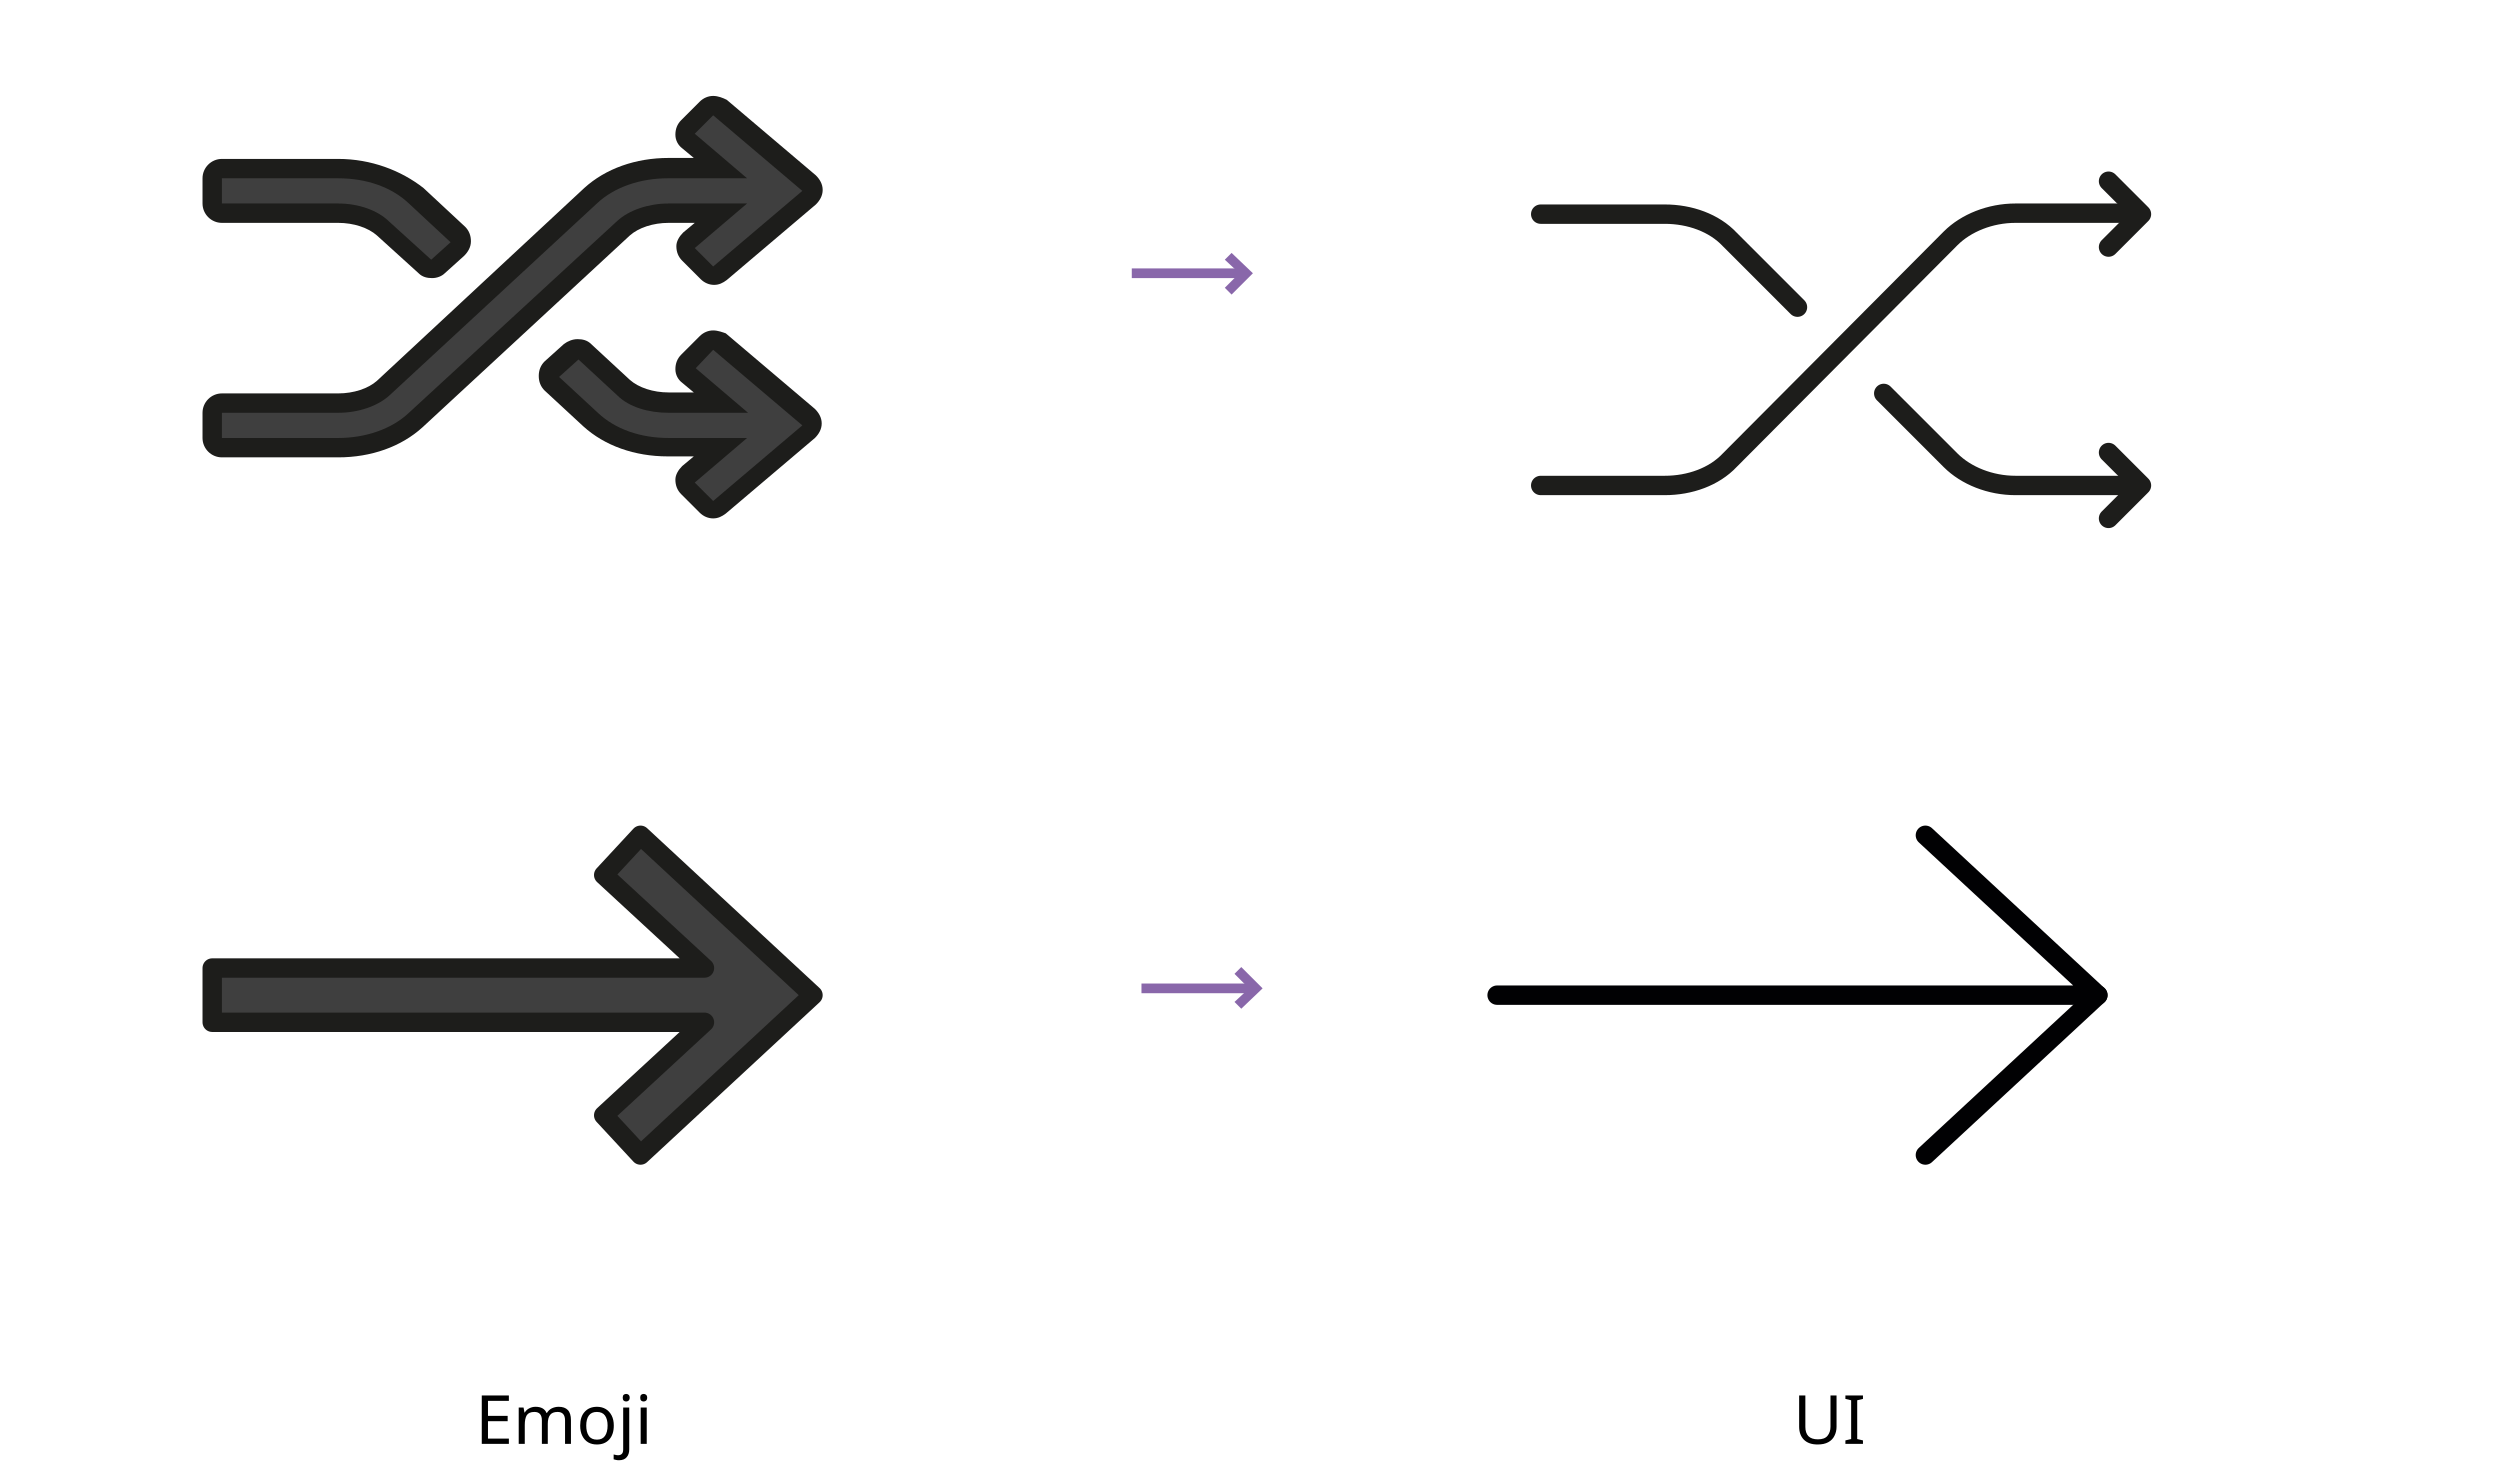
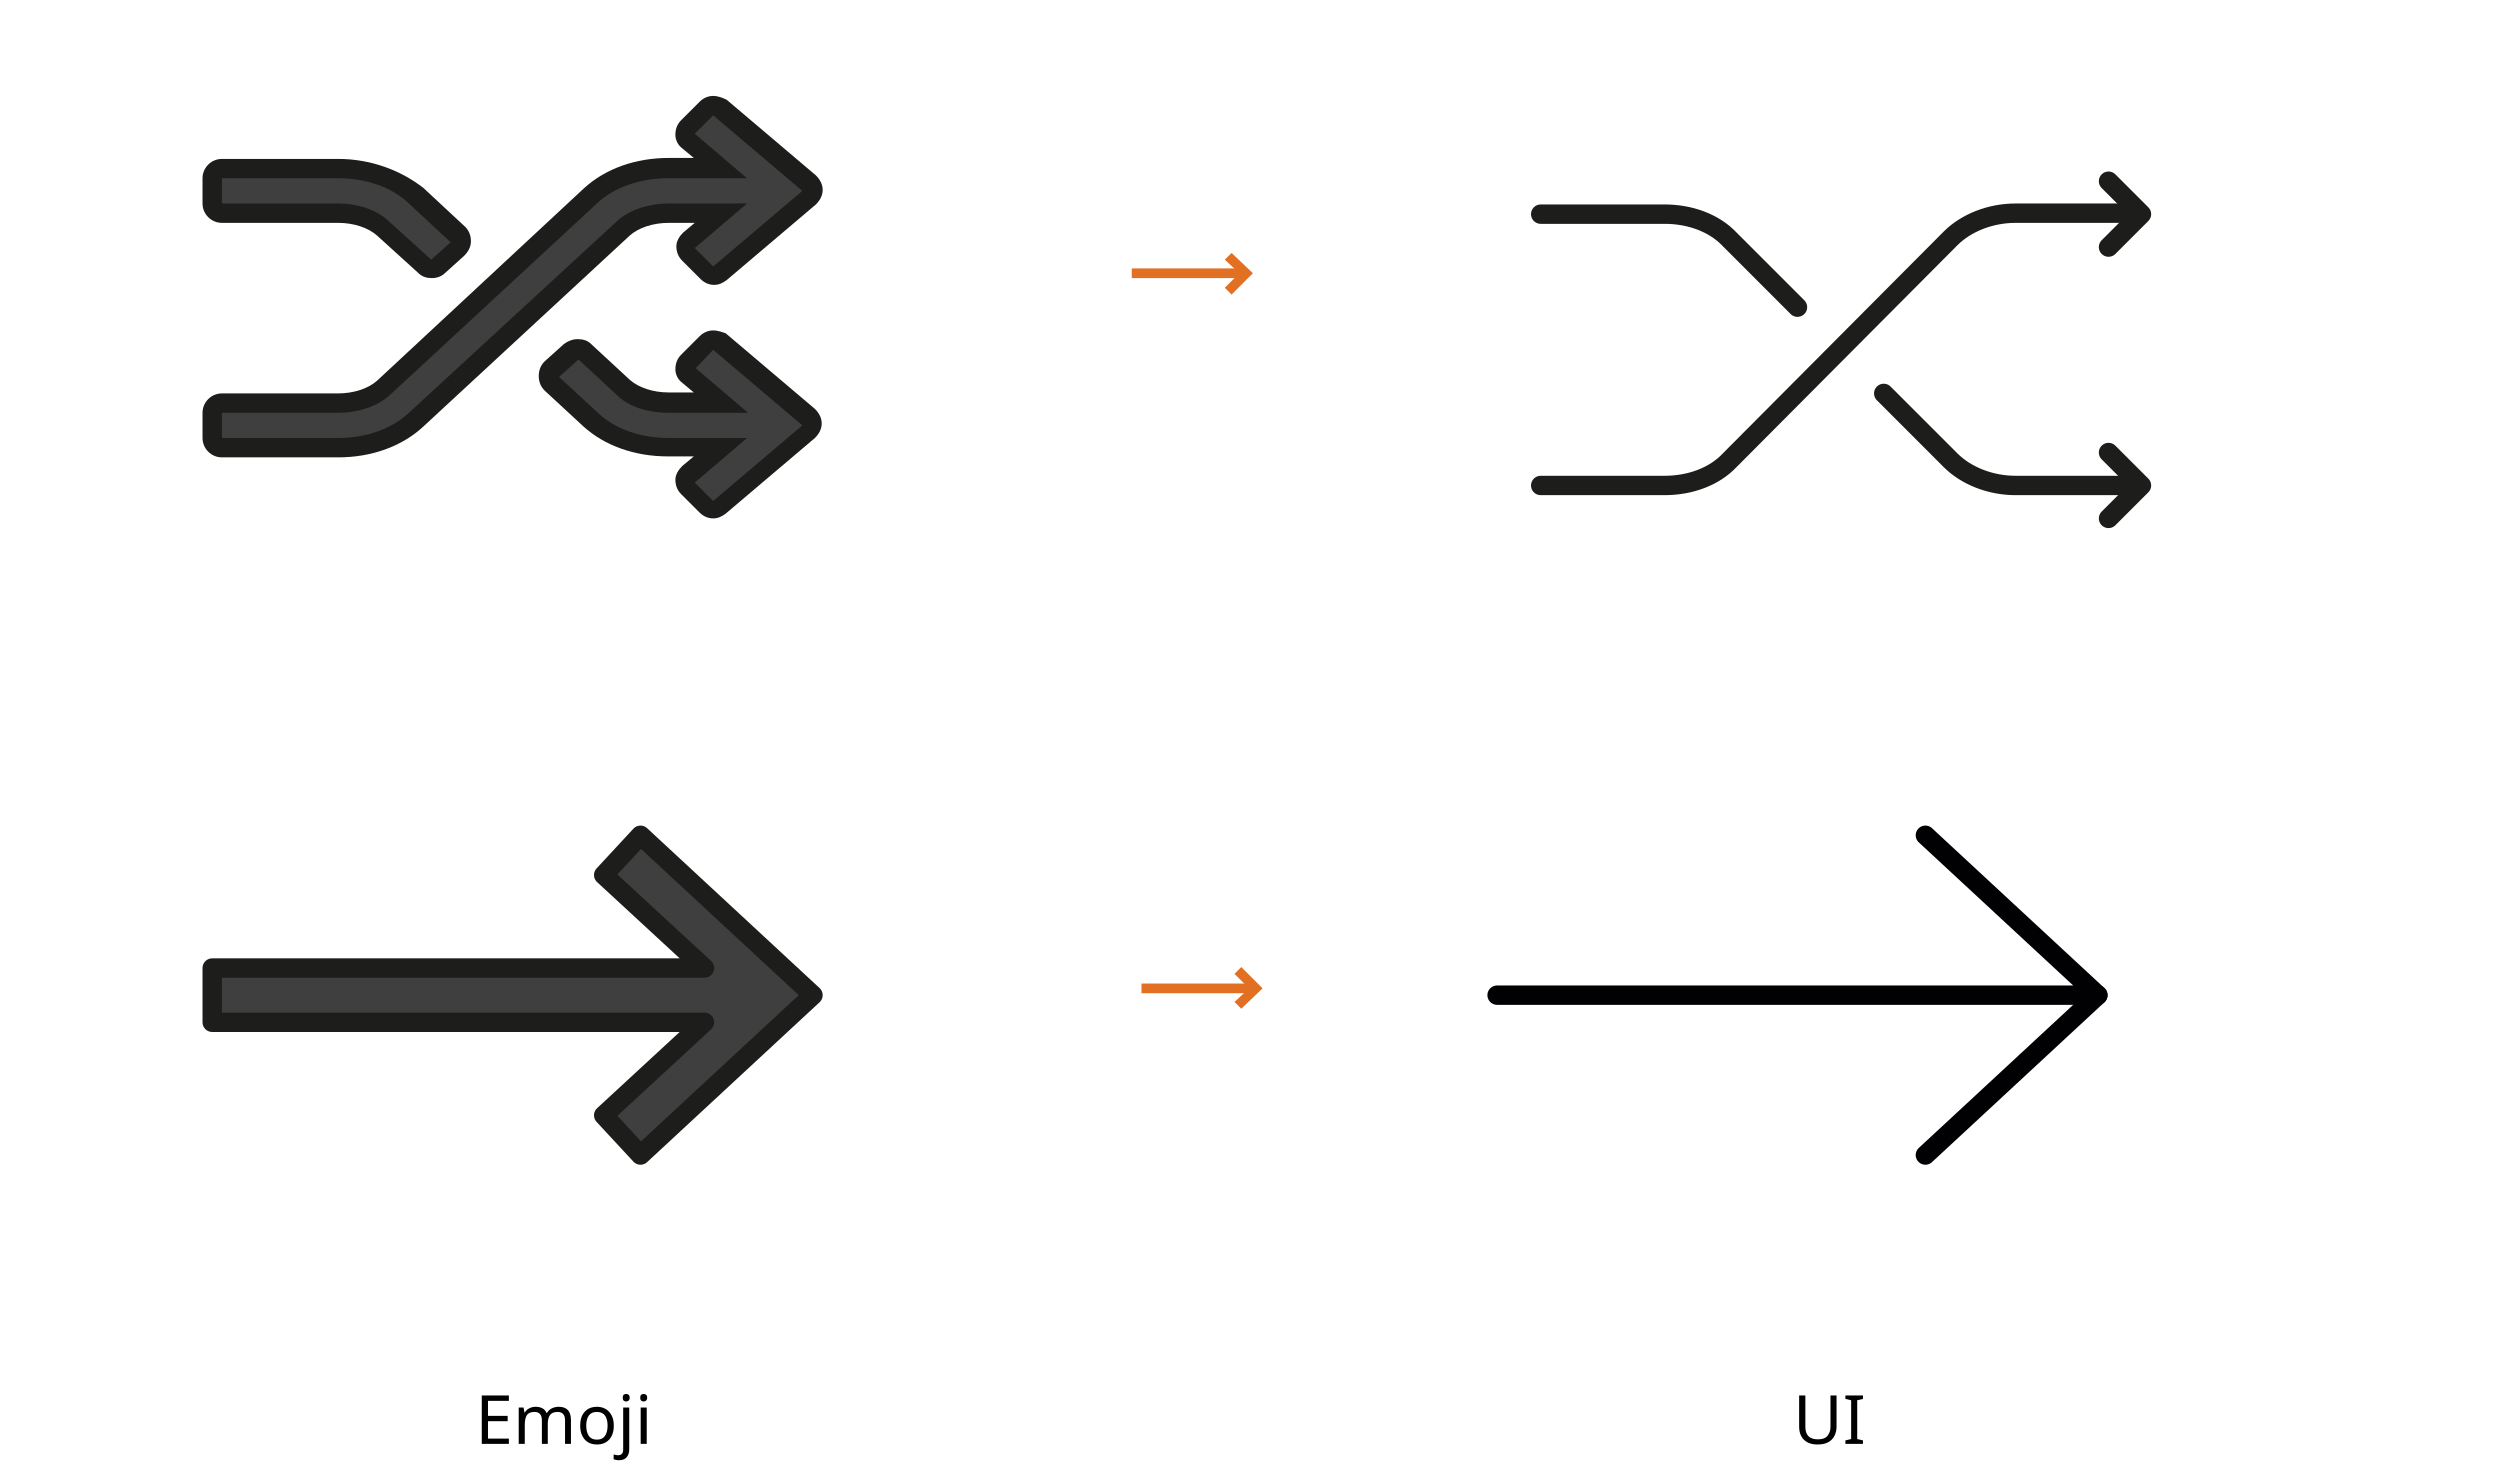
<svg xmlns="http://www.w3.org/2000/svg" version="1.1" id="Ebene_1" x="0px" y="0px" width="258px" height="152px" viewBox="0 0 258 152" enable-background="new 0 0 258 152" xml:space="preserve">
-   <rect x="116.8" y="27.7" fill="#8967AA" width="11.6" height="1" />
-   <polygon fill="#8967AA" points="127.1,30.4 126.4,29.7 127.9,28.2 126.4,26.8 127.1,26.1 129.3,28.2 " />
-   <rect x="117.8" y="101.5" fill="#8967AA" width="11.6" height="1" />
-   <polygon fill="#8967AA" points="128.1,104.1 127.4,103.4 128.9,102 127.4,100.5 128.1,99.8 130.3,102 " />
+   <rect x="116.8" y="27.7" fill="#E27022" width="11.6" height="1" />
+   <polygon fill="#E27022" points="127.1,30.4 126.4,29.7 127.9,28.2 126.4,26.8 127.1,26.1 129.3,28.2 " />
+   <rect x="117.8" y="101.5" fill="#E27022" width="11.6" height="1" />
+   <polygon fill="#E27022" points="128.1,104.1 127.4,103.4 128.9,102 127.4,100.5 128.1,99.8 130.3,102 " />
  <text transform="matrix(1 0 0 1 49.0469 149.0088)" font-family="'SourceSansPro-Regular'" font-size="7">Emoji</text>
  <text transform="matrix(1 0 0 1 185.0469 149.0088)" font-family="'SourceSansPro-Regular'" font-size="7">UI</text>
  <path fill="none" stroke="#010103" stroke-width="2" stroke-linecap="round" stroke-linejoin="round" stroke-miterlimit="10" d="  M87.4,42.6" />
  <path fill="none" stroke="#010103" stroke-width="2" stroke-linecap="round" stroke-linejoin="round" stroke-miterlimit="10" d="  M153.5,42.4" />
  <polygon id="_x27A1__xFE0F__2_" fill="#3F3F3F" stroke="#1D1D1B" stroke-width="2" stroke-linecap="round" stroke-linejoin="round" stroke-miterlimit="10" points="  66.1,119.2 83.9,102.7 66.1,86.2 62.3,90.3 72.7,99.9 21.9,99.9 21.9,105.5 72.7,105.5 62.3,115.1 " />
  <g id="_xD83D__xDD00__2_">
    <g>
-       <path fill="#3F3F3F" d="M73.6,52.7c-0.3,0-0.5-0.1-0.7-0.3L71,50.5c-0.2-0.2-0.3-0.5-0.3-0.7s0.1-0.5,0.4-0.7l3.3-2.8H69    c-3.1,0-6-1-8-2.9l-4-3.7c-0.2-0.2-0.3-0.5-0.3-0.7c0-0.3,0.1-0.5,0.3-0.7l2-1.8c0.2-0.2,0.4-0.3,0.7-0.3c0.2,0,0.5,0.1,0.7,0.3    l4,3.7c1.1,1,2.8,1.6,4.6,1.6h5.5l-3.3-2.8c-0.2-0.2-0.3-0.4-0.4-0.7s0.1-0.5,0.3-0.7l1.9-1.9c0.2-0.2,0.5-0.3,0.7-0.3    c0.2,0,0.5,0.1,0.6,0.2l9.2,7.8c0.2,0.2,0.4,0.5,0.4,0.8s-0.1,0.6-0.4,0.8l-9.2,7.8C74.1,52.6,73.9,52.7,73.6,52.7z" />
-       <path fill="#1D1D1B" d="M73.6,36.1l9.2,7.8l-9.2,7.8l-1.9-1.9l5.4-4.6H69c-2.9,0-5.5-0.9-7.3-2.6l-4-3.7l2-1.8l4,3.7    c1.2,1.2,3.2,1.8,5.3,1.8h8.2L71.8,38L73.6,36.1 M73.6,34.1c-0.5,0-1,0.2-1.4,0.6l-1.9,1.9c-0.4,0.4-0.6,0.9-0.6,1.5    c0,0.6,0.3,1.1,0.7,1.4l1.2,1H69c-1.6,0-3.1-0.5-4-1.3l-4-3.7c-0.4-0.4-0.9-0.5-1.4-0.5s-1,0.2-1.4,0.5l-2,1.8    c-0.4,0.4-0.6,0.9-0.6,1.5s0.2,1.1,0.6,1.5l4,3.7c2.2,2,5.3,3.1,8.7,3.1h2.7l-1.2,1c-0.4,0.4-0.7,0.9-0.7,1.4    c0,0.6,0.2,1.1,0.6,1.5l1.9,1.9c0.4,0.4,0.9,0.6,1.4,0.6c0.5,0,0.9-0.2,1.3-0.5l9.2-7.8c0.4-0.4,0.7-0.9,0.7-1.5s-0.3-1.1-0.7-1.5    l-9.2-7.8C74.6,34.3,74.1,34.1,73.6,34.1L73.6,34.1z" />
+       <path fill="#3F3F3F" d="M73.6,52.7c-0.3,0-0.5-0.1-0.7-0.3L71,50.5c-0.2-0.2-0.3-0.5-0.3-0.7c0-0.2,0.1-0.5,0.4-0.7l3.3-2.8H69    c-3.1,0-6-1-8-2.9l-4-3.7c-0.2-0.2-0.3-0.5-0.3-0.7c0-0.3,0.1-0.5,0.3-0.7l2-1.8c0.2-0.2,0.4-0.3,0.7-0.3c0.2,0,0.5,0.1,0.7,0.3    l4,3.7c1.1,1,2.8,1.6,4.6,1.6h5.5L71.2,39c-0.2-0.2-0.3-0.4-0.4-0.7c-0.1-0.3,0.1-0.5,0.3-0.7l1.9-1.9c0.2-0.2,0.5-0.3,0.7-0.3    c0.2,0,0.5,0.1,0.6,0.2l9.2,7.8c0.2,0.2,0.4,0.5,0.4,0.8c0,0.3-0.1,0.6-0.4,0.8l-9.2,7.8C74.1,52.6,73.9,52.7,73.6,52.7z" />
+       <path fill="#1D1D1B" d="M73.6,36.1l9.2,7.8l-9.2,7.8l-1.9-1.9l5.4-4.6H69c-2.9,0-5.5-0.9-7.3-2.6l-4-3.7l2-1.8l4,3.7    c1.2,1.2,3.2,1.8,5.3,1.8h8.2L71.8,38L73.6,36.1 M73.6,34.1c-0.5,0-1,0.2-1.4,0.6l-1.9,1.9c-0.4,0.4-0.6,0.9-0.6,1.5    s0.3,1.1,0.7,1.4l1.2,1H69c-1.6,0-3.1-0.5-4-1.3l-4-3.7c-0.4-0.4-0.9-0.5-1.4-0.5s-1,0.2-1.4,0.5l-2,1.8c-0.4,0.4-0.6,0.9-0.6,1.5    c0,0.6,0.2,1.1,0.6,1.5l4,3.7c2.2,2,5.3,3.1,8.7,3.1h2.7l-1.2,1c-0.4,0.4-0.7,0.9-0.7,1.4c0,0.6,0.2,1.1,0.6,1.5l1.9,1.9    c0.4,0.4,0.9,0.6,1.4,0.6s0.9-0.2,1.3-0.5l9.2-7.8c0.4-0.4,0.7-0.9,0.7-1.5c0-0.6-0.3-1.1-0.7-1.5l-9.2-7.8    C74.6,34.3,74.1,34.1,73.6,34.1L73.6,34.1z" />
    </g>
    <g>
      <path fill="#3F3F3F" d="M44.5,27.8c-0.2,0-0.5-0.1-0.7-0.3l-4.3-3.9c-1.1-1-2.8-1.6-4.6-1.6h-12c-0.6,0-1-0.4-1-1v-2.6    c0-0.6,0.4-1,1-1h12c3.1,0,6,1,8,2.9l4.3,4c0.2,0.2,0.3,0.5,0.3,0.7s-0.1,0.5-0.3,0.7l-2,1.8C45,27.7,44.8,27.8,44.5,27.8z" />
-       <path fill="#1D1D1B" d="M34.9,18.4c2.9,0,5.5,0.9,7.3,2.6l4.3,4l-2,1.8l-4.3-3.9C39,21.7,37,21,34.9,21h-12v-2.6H34.9 M34.9,16.4    h-12c-1.1,0-2,0.9-2,2V21c0,1.1,0.9,2,2,2h12c1.6,0,3.1,0.5,4,1.3l4.3,3.9c0.4,0.4,0.9,0.5,1.4,0.5c0.5,0,1-0.2,1.3-0.5l2-1.8    c0.4-0.4,0.7-0.9,0.7-1.5c0-0.6-0.2-1.1-0.6-1.5l-4.3-4C41.4,17.6,38.3,16.4,34.9,16.4L34.9,16.4z" />
+       <path fill="#1D1D1B" d="M34.9,18.4c2.9,0,5.5,0.9,7.3,2.6l4.3,4l-2,1.8l-4.3-3.9C39,21.7,37,21,34.9,21h-12v-2.6H34.9 M34.9,16.4    h-12c-1.1,0-2,0.9-2,2V21c0,1.1,0.9,2,2,2h12c1.6,0,3.1,0.5,4,1.3l4.3,3.9c0.4,0.4,0.9,0.5,1.4,0.5s1-0.2,1.3-0.5l2-1.8    c0.4-0.4,0.7-0.9,0.7-1.5s-0.2-1.1-0.6-1.5l-4.3-4C41.4,17.6,38.3,16.4,34.9,16.4L34.9,16.4z" />
    </g>
    <g>
-       <path fill="#3F3F3F" d="M22.9,46.2c-0.6,0-1-0.4-1-1v-2.6c0-0.6,0.4-1,1-1h12c1.8,0,3.6-0.6,4.6-1.6L61,20.3c2-1.8,4.9-2.9,8-2.9    h5.5l-3.3-2.8c-0.2-0.2-0.3-0.4-0.4-0.7s0.1-0.5,0.3-0.7l1.9-1.9c0.2-0.2,0.5-0.3,0.7-0.3c0.2,0,0.5,0.1,0.6,0.2l9.2,7.8    c0.2,0.2,0.4,0.5,0.4,0.8s-0.1,0.6-0.4,0.8l-9.2,7.8c-0.2,0.2-0.4,0.2-0.6,0.2c-0.3,0-0.5-0.1-0.7-0.3L71,26.3    c-0.2-0.2-0.3-0.5-0.3-0.7s0.1-0.5,0.4-0.7l3.3-2.8H69c-1.8,0-3.6,0.6-4.6,1.6L42.9,43.4c-2,1.8-4.9,2.9-8,2.9H22.9z" />
-       <path fill="#1D1D1B" d="M73.6,11.9l9.2,7.8l-9.2,7.8l-1.9-1.9l5.4-4.6H69c-2.1,0-4.1,0.7-5.3,1.8L42.2,42.6    c-1.8,1.7-4.5,2.6-7.3,2.6h-12v-2.6h12c2.1,0,4.1-0.7,5.3-1.8L61.6,21c1.8-1.7,4.5-2.6,7.3-2.6h8.2l-5.4-4.6L73.6,11.9 M73.6,9.9    c-0.5,0-1,0.2-1.4,0.6l-1.9,1.9c-0.4,0.4-0.6,0.9-0.6,1.5c0,0.6,0.3,1.1,0.7,1.4l1.2,1H69c-3.4,0-6.5,1.1-8.7,3.1L38.9,39.3    c-0.9,0.8-2.4,1.3-4,1.3h-12c-1.1,0-2,0.9-2,2v2.6c0,1.1,0.9,2,2,2h12c3.4,0,6.5-1.1,8.7-3.1L65,24.3c0.9-0.8,2.4-1.3,4-1.3h2.7    l-1.2,1c-0.4,0.4-0.7,0.9-0.7,1.4c0,0.6,0.2,1.1,0.6,1.5l1.9,1.9c0.4,0.4,0.9,0.6,1.4,0.6c0.5,0,0.9-0.2,1.3-0.5l9.2-7.8    c0.4-0.4,0.7-0.9,0.7-1.5s-0.3-1.1-0.7-1.5l-9.2-7.8C74.6,10.1,74.1,9.9,73.6,9.9L73.6,9.9z" />
+       <path fill="#3F3F3F" d="M22.9,46.2c-0.6,0-1-0.4-1-1v-2.6c0-0.6,0.4-1,1-1h12c1.8,0,3.6-0.6,4.6-1.6L61,20.3c2-1.8,4.9-2.9,8-2.9    h5.5l-3.3-2.8c-0.2-0.2-0.3-0.4-0.4-0.7c-0.1-0.3,0.1-0.5,0.3-0.7l1.9-1.9c0.2-0.2,0.5-0.3,0.7-0.3c0.2,0,0.5,0.1,0.6,0.2l9.2,7.8    c0.2,0.2,0.4,0.5,0.4,0.8c0,0.3-0.1,0.6-0.4,0.8l-9.2,7.8c-0.2,0.2-0.4,0.2-0.6,0.2c-0.3,0-0.5-0.1-0.7-0.3l-2-2    c-0.2-0.2-0.3-0.5-0.3-0.7c0-0.2,0.1-0.5,0.4-0.7l3.3-2.8H69c-1.8,0-3.6,0.6-4.6,1.6L42.9,43.4c-2,1.8-4.9,2.9-8,2.9h-12V46.2z" />
+       <path fill="#1D1D1B" d="M73.6,11.9l9.2,7.8l-9.2,7.8l-1.9-1.9l5.4-4.6H69c-2.1,0-4.1,0.7-5.3,1.8L42.2,42.6    c-1.8,1.7-4.5,2.6-7.3,2.6h-12v-2.6h12c2.1,0,4.1-0.7,5.3-1.8L61.6,21c1.8-1.7,4.5-2.6,7.3-2.6h8.2l-5.4-4.6L73.6,11.9 M73.6,9.9    c-0.5,0-1,0.2-1.4,0.6l-1.9,1.9c-0.4,0.4-0.6,0.9-0.6,1.5s0.3,1.1,0.7,1.4l1.2,1H69c-3.4,0-6.5,1.1-8.7,3.1L38.9,39.3    c-0.9,0.8-2.4,1.3-4,1.3h-12c-1.1,0-2,0.9-2,2v2.6c0,1.1,0.9,2,2,2h12c3.4,0,6.5-1.1,8.7-3.1L65,24.3c0.9-0.8,2.4-1.3,4-1.3h2.7    l-1.2,1c-0.4,0.4-0.7,0.9-0.7,1.4c0,0.6,0.2,1.1,0.6,1.5l1.9,1.9c0.4,0.4,0.9,0.6,1.4,0.6s0.9-0.2,1.3-0.5l9.2-7.8    c0.4-0.4,0.7-0.9,0.7-1.5s-0.3-1.1-0.7-1.5L75,10.3C74.6,10.1,74.1,9.9,73.6,9.9L73.6,9.9z" />
    </g>
  </g>
-   <path fill="none" stroke="#1D1D1B" stroke-width="2" stroke-linecap="round" stroke-linejoin="round" stroke-miterlimit="10" d="  M194.4,40.6l6.9,6.9c1.6,1.6,4.1,2.6,6.7,2.6h12.8" />
-   <path fill="none" stroke="#1D1D1B" stroke-width="2" stroke-linecap="round" stroke-linejoin="round" stroke-miterlimit="10" d="  M159,22.1h12.8c2.6,0,5.1,0.9,6.7,2.6l7,7" />
-   <path fill="none" stroke="#1D1D1B" stroke-width="2" stroke-linecap="round" stroke-linejoin="round" stroke-miterlimit="10" d="  M159,50.1h12.8c2.6,0,5.1-0.9,6.7-2.6l22.8-22.9c1.6-1.6,4.1-2.6,6.7-2.6h12.8" />
+   <path fill="none" stroke="#1D1D1B" stroke-width="2" stroke-linecap="round" stroke-linejoin="round" stroke-miterlimit="10" d="  M194.4,40.6l6.899,6.9c1.601,1.6,4.101,2.6,6.7,2.6h12.8" />
+   <path fill="none" stroke="#1D1D1B" stroke-width="2" stroke-linecap="round" stroke-linejoin="round" stroke-miterlimit="10" d="  M159,22.1h12.8c2.601,0,5.101,0.9,6.7,2.6l7,7" />
+   <path fill="none" stroke="#1D1D1B" stroke-width="2" stroke-linecap="round" stroke-linejoin="round" stroke-miterlimit="10" d="  M159,50.1h12.8c2.601,0,5.101-0.9,6.7-2.6l22.8-22.9C202.9,23,205.4,22,208,22h12.8" />
  <polyline fill="none" stroke="#1D1D1B" stroke-width="2" stroke-linecap="round" stroke-linejoin="round" stroke-miterlimit="10" points="  217.6,25.5 221,22.1 217.6,18.7 " />
  <polyline fill="none" stroke="#1D1D1B" stroke-width="2" stroke-linecap="round" stroke-linejoin="round" stroke-miterlimit="10" points="  217.6,53.5 221,50.1 217.6,46.7 " />
  <polyline fill="none" stroke="#010103" stroke-width="2" stroke-linecap="round" stroke-linejoin="round" stroke-miterlimit="10" points="  198.7,86.2 216.5,102.7 154.5,102.7 " />
  <line fill="none" stroke="#010103" stroke-width="2" stroke-linecap="round" stroke-linejoin="round" stroke-miterlimit="10" x1="198.7" y1="119.2" x2="216.5" y2="102.7" />
</svg>
